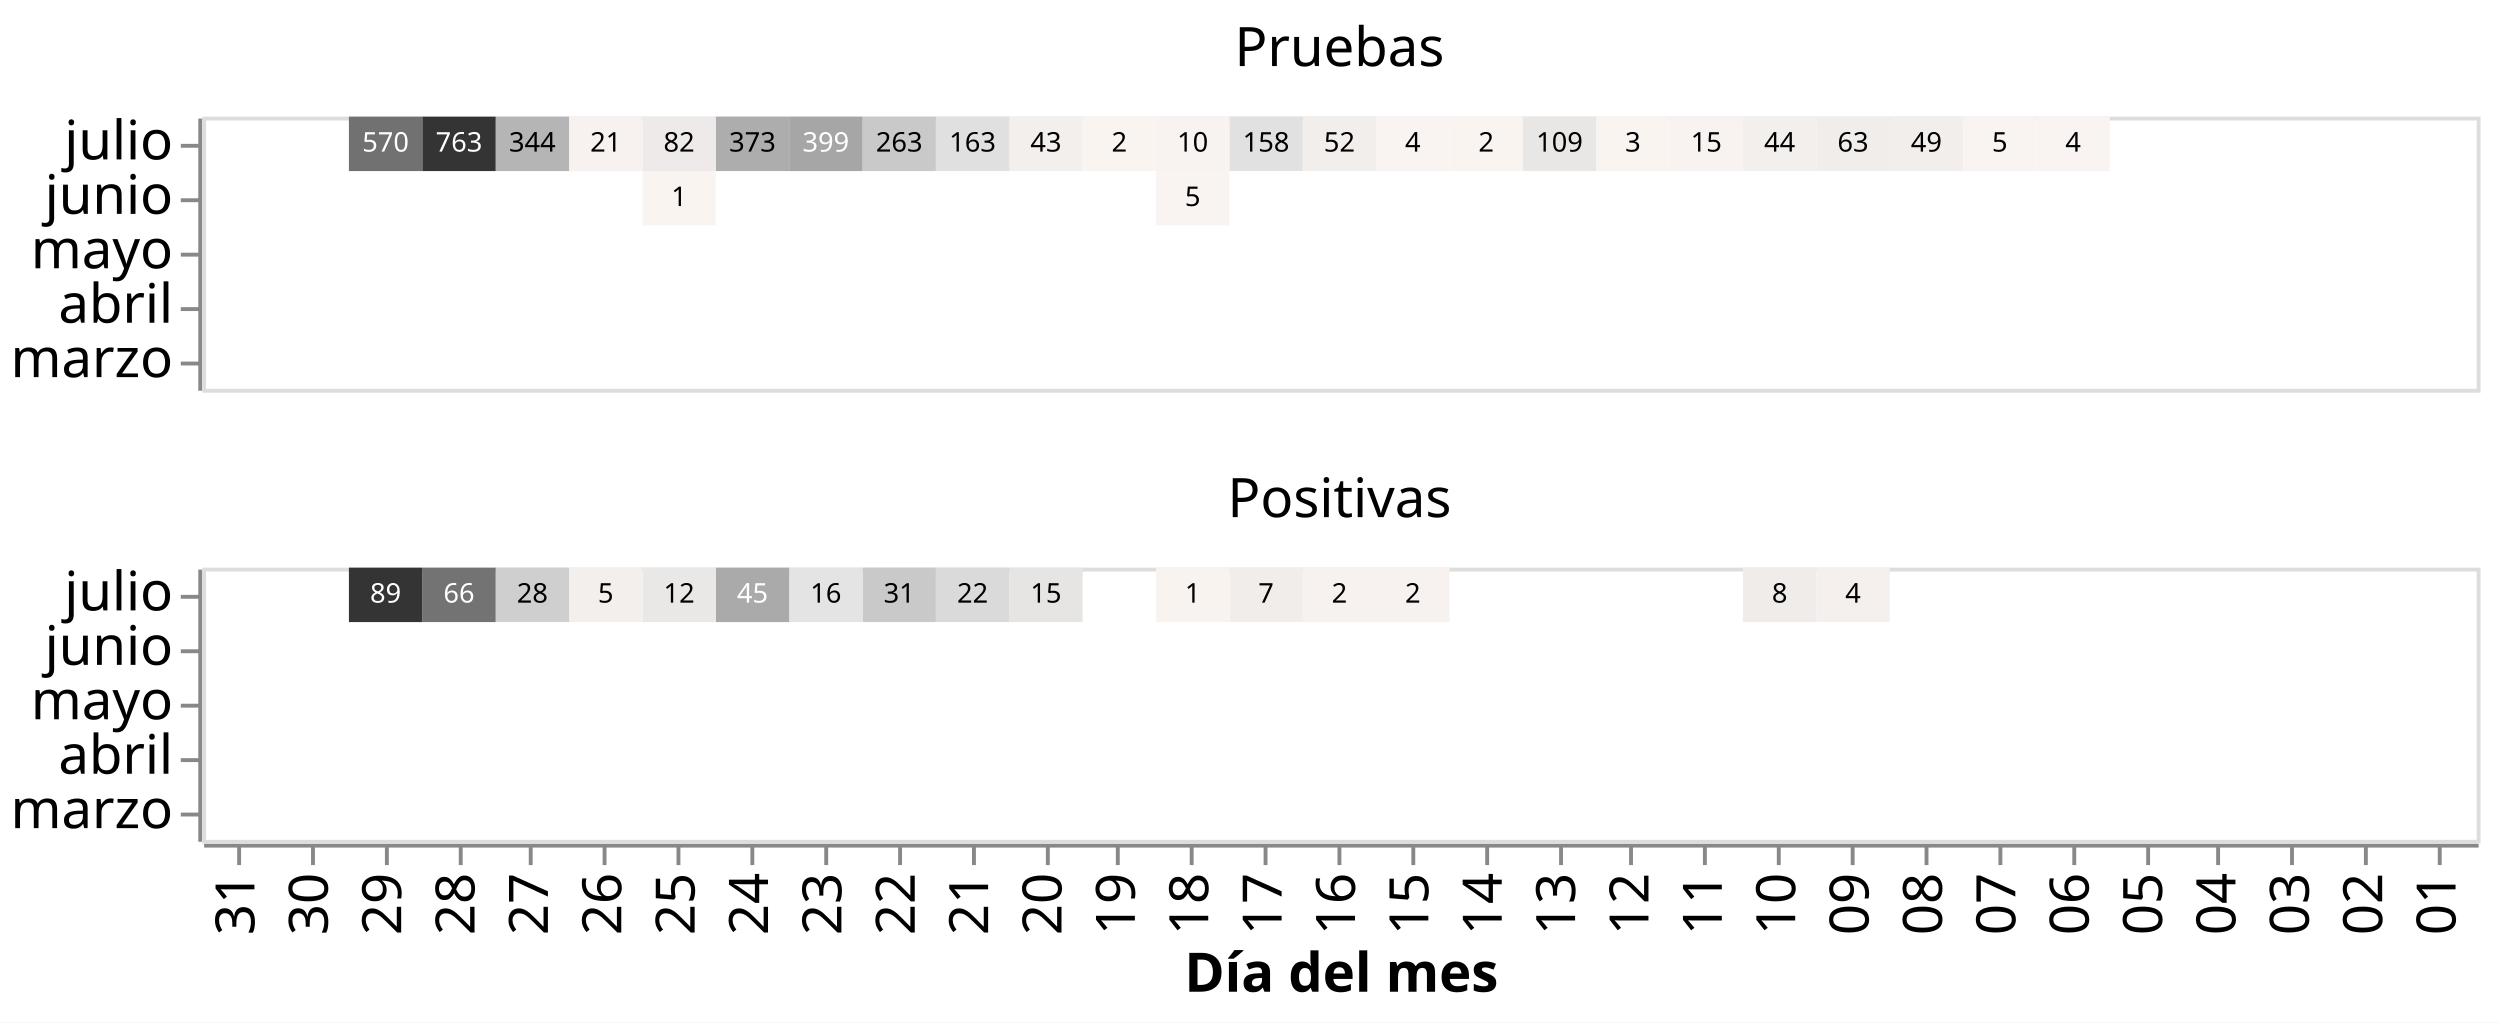
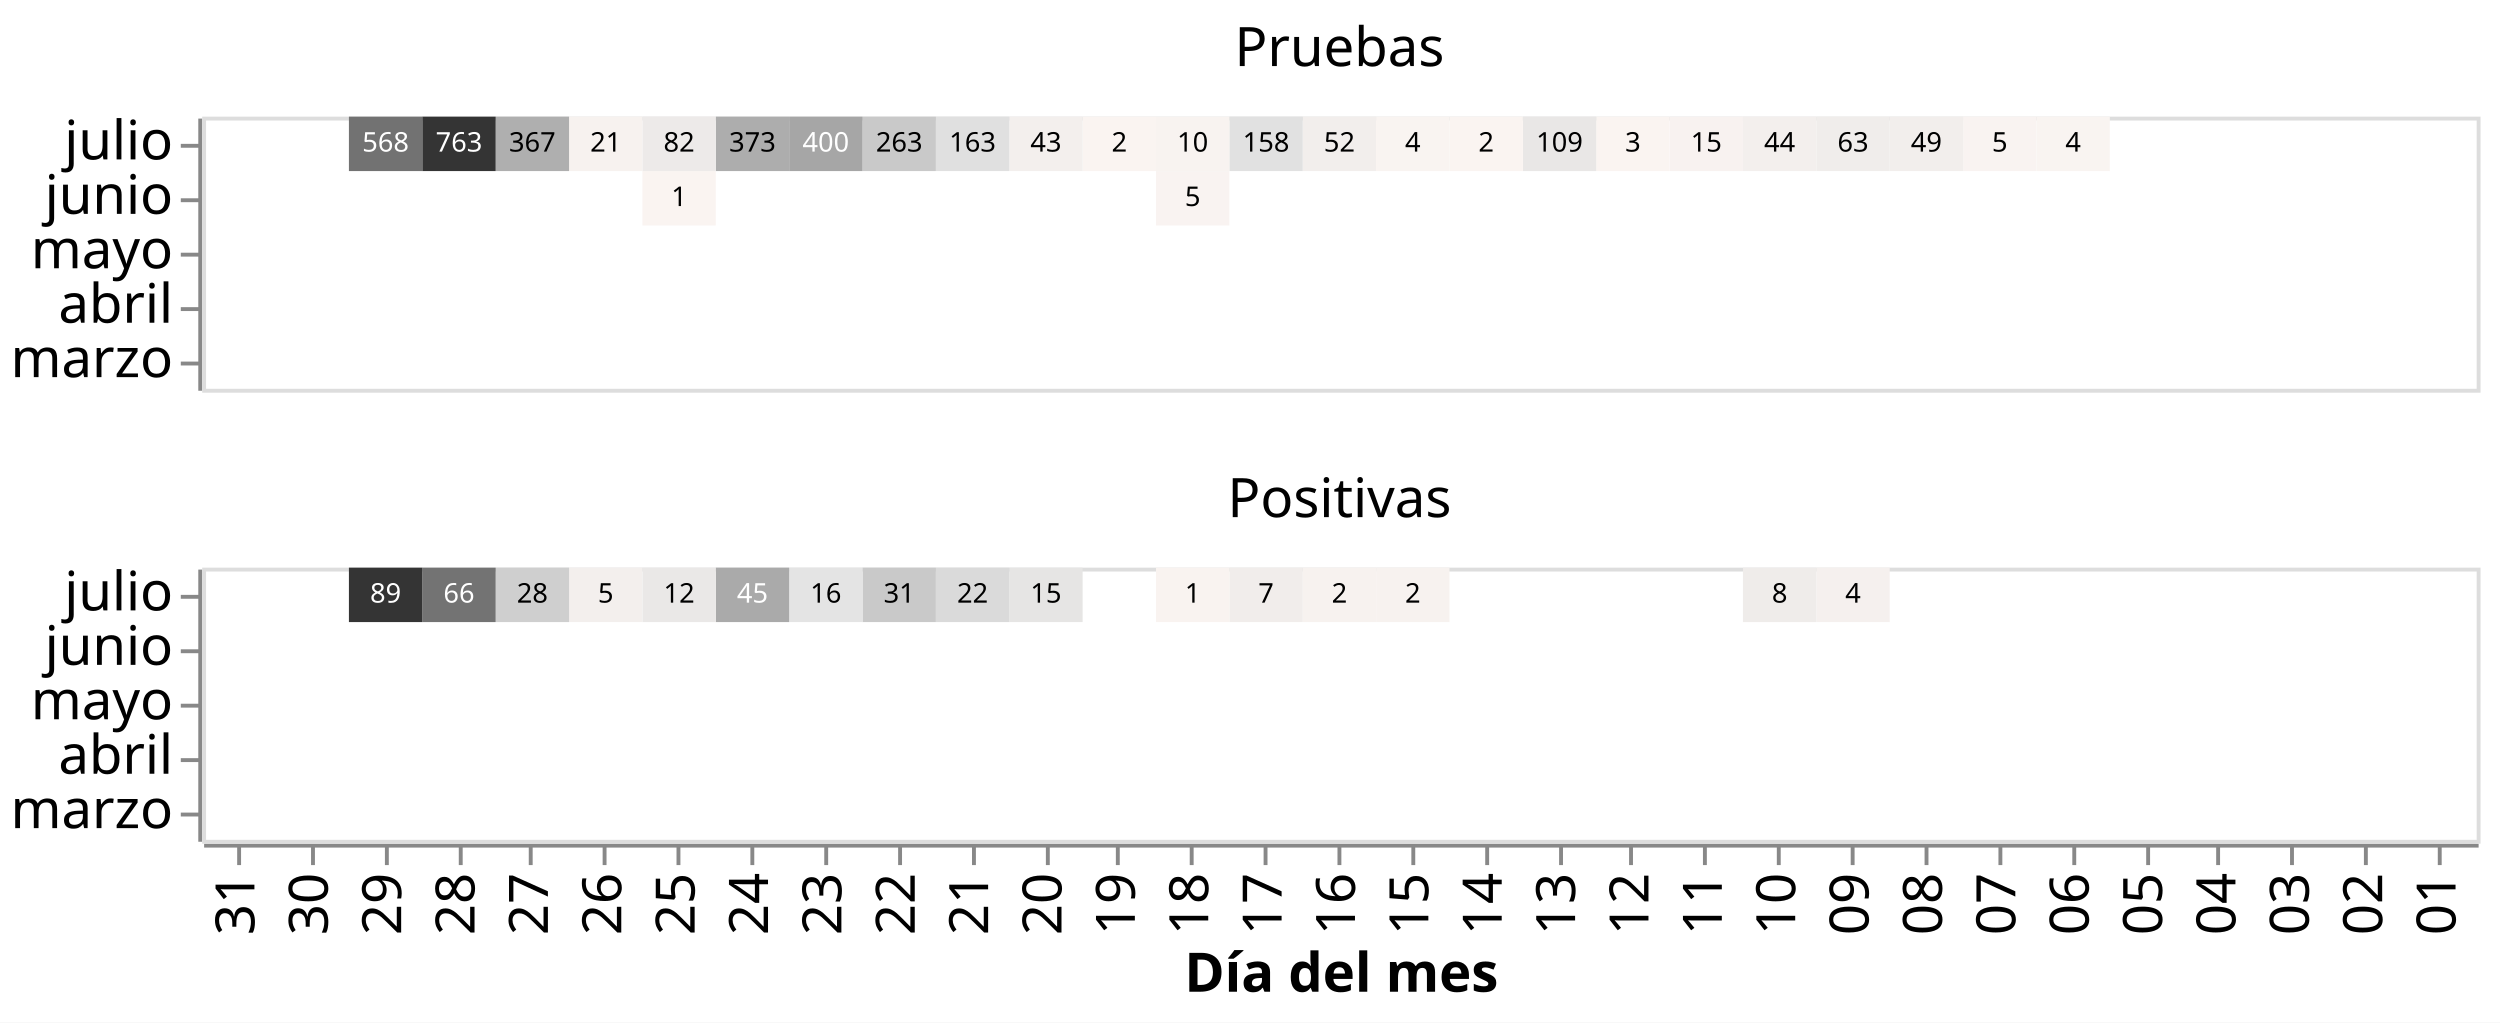
<svg xmlns="http://www.w3.org/2000/svg" class="marks" width="643" height="263" viewBox="0 0 643 263" version="1.1">
  <rect width="643" height="263" style="fill: white;" />
  <g transform="translate(52,30)">
    <g class="mark-group role-frame root">
      <g transform="translate(0,0)">
        <path class="background" d="M0,0h0v0h0Z" style="fill: none;" />
        <g>
          <g class="mark-group role-row-header row_header">
            <g transform="translate(-1,0)">
              <path class="background" d="M0,0h0v70h0Z" style="fill: none;" />
              <g>
                <g class="mark-group role-axis">
                  <g transform="translate(0.5,0.5)">
                    <path class="background" d="M0,0h0v0h0Z" style="pointer-events: none; fill: none;" />
                    <g>
                      <g class="mark-rule role-axis-tick" style="pointer-events: none;">
                        <line transform="translate(0,7)" x2="-5" y2="0" style="fill: none; stroke: #888; stroke-width: 1; opacity: 1;" />
                        <line transform="translate(0,21)" x2="-5" y2="0" style="fill: none; stroke: #888; stroke-width: 1; opacity: 1;" />
                        <line transform="translate(0,35)" x2="-5" y2="0" style="fill: none; stroke: #888; stroke-width: 1; opacity: 1;" />
                        <line transform="translate(0,49)" x2="-5" y2="0" style="fill: none; stroke: #888; stroke-width: 1; opacity: 1;" />
                        <line transform="translate(0,63)" x2="-5" y2="0" style="fill: none; stroke: #888; stroke-width: 1; opacity: 1;" />
                      </g>
                      <g class="mark-text role-axis-label" style="pointer-events: none;">
                        <text text-anchor="end" transform="translate(-7,10.5)" style="font-family: sans-serif; font-size: 14px; fill: #000; opacity: 1;">julio</text>
                        <text text-anchor="end" transform="translate(-7,24.5)" style="font-family: sans-serif; font-size: 14px; fill: #000; opacity: 1;">junio</text>
                        <text text-anchor="end" transform="translate(-7,38.5)" style="font-family: sans-serif; font-size: 14px; fill: #000; opacity: 1;">mayo</text>
                        <text text-anchor="end" transform="translate(-7,52.5)" style="font-family: sans-serif; font-size: 14px; fill: #000; opacity: 1;">abril</text>
                        <text text-anchor="end" transform="translate(-7,66.5)" style="font-family: sans-serif; font-size: 14px; fill: #000; opacity: 1;">marzo</text>
                      </g>
                      <g class="mark-rule role-axis-domain" style="pointer-events: none;">
                        <line transform="translate(0,0)" x2="0" y2="70" style="fill: none; stroke: #888; stroke-width: 1; opacity: 1;" />
                      </g>
                    </g>
                    <path class="foreground" d="" style="pointer-events: none; display: none; fill: none;" />
                  </g>
                </g>
              </g>
              <path class="foreground" d="" style="display: none; fill: none;" />
            </g>
            <g transform="translate(-1,116)">
              <path class="background" d="M0,0h0v70h0Z" style="fill: none;" />
              <g>
                <g class="mark-group role-axis">
                  <g transform="translate(0.5,0.5)">
                    <path class="background" d="M0,0h0v0h0Z" style="pointer-events: none; fill: none;" />
                    <g>
                      <g class="mark-rule role-axis-tick" style="pointer-events: none;">
                        <line transform="translate(0,7)" x2="-5" y2="0" style="fill: none; stroke: #888; stroke-width: 1; opacity: 1;" />
                        <line transform="translate(0,21)" x2="-5" y2="0" style="fill: none; stroke: #888; stroke-width: 1; opacity: 1;" />
                        <line transform="translate(0,35)" x2="-5" y2="0" style="fill: none; stroke: #888; stroke-width: 1; opacity: 1;" />
                        <line transform="translate(0,49)" x2="-5" y2="0" style="fill: none; stroke: #888; stroke-width: 1; opacity: 1;" />
                        <line transform="translate(0,63)" x2="-5" y2="0" style="fill: none; stroke: #888; stroke-width: 1; opacity: 1;" />
                      </g>
                      <g class="mark-text role-axis-label" style="pointer-events: none;">
                        <text text-anchor="end" transform="translate(-7,10.5)" style="font-family: sans-serif; font-size: 14px; fill: #000; opacity: 1;">julio</text>
                        <text text-anchor="end" transform="translate(-7,24.5)" style="font-family: sans-serif; font-size: 14px; fill: #000; opacity: 1;">junio</text>
                        <text text-anchor="end" transform="translate(-7,38.5)" style="font-family: sans-serif; font-size: 14px; fill: #000; opacity: 1;">mayo</text>
                        <text text-anchor="end" transform="translate(-7,52.5)" style="font-family: sans-serif; font-size: 14px; fill: #000; opacity: 1;">abril</text>
                        <text text-anchor="end" transform="translate(-7,66.5)" style="font-family: sans-serif; font-size: 14px; fill: #000; opacity: 1;">marzo</text>
                      </g>
                      <g class="mark-rule role-axis-domain" style="pointer-events: none;">
                        <line transform="translate(0,0)" x2="0" y2="70" style="fill: none; stroke: #888; stroke-width: 1; opacity: 1;" />
                      </g>
                    </g>
                    <path class="foreground" d="" style="pointer-events: none; display: none; fill: none;" />
                  </g>
                </g>
              </g>
              <path class="foreground" d="" style="display: none; fill: none;" />
            </g>
          </g>
          <g class="mark-group role-column-footer column_footer">
            <g transform="translate(0,187)">
              <path class="background" d="M0,0h585v0h-585Z" style="fill: none;" />
              <g>
                <g class="mark-group role-axis">
                  <g transform="translate(0.5,0.5)">
                    <path class="background" d="M0,0h0v0h0Z" style="pointer-events: none; fill: none;" />
                    <g>
                      <g class="mark-rule role-axis-tick" style="pointer-events: none;">
                        <line transform="translate(9,0)" x2="0" y2="5" style="fill: none; stroke: #888; stroke-width: 1; opacity: 1;" />
                        <line transform="translate(28,0)" x2="0" y2="5" style="fill: none; stroke: #888; stroke-width: 1; opacity: 1;" />
                        <line transform="translate(47,0)" x2="0" y2="5" style="fill: none; stroke: #888; stroke-width: 1; opacity: 1;" />
                        <line transform="translate(66,0)" x2="0" y2="5" style="fill: none; stroke: #888; stroke-width: 1; opacity: 1;" />
                        <line transform="translate(84,0)" x2="0" y2="5" style="fill: none; stroke: #888; stroke-width: 1; opacity: 1;" />
                        <line transform="translate(103,0)" x2="0" y2="5" style="fill: none; stroke: #888; stroke-width: 1; opacity: 1;" />
                        <line transform="translate(122,0)" x2="0" y2="5" style="fill: none; stroke: #888; stroke-width: 1; opacity: 1;" />
                        <line transform="translate(141,0)" x2="0" y2="5" style="fill: none; stroke: #888; stroke-width: 1; opacity: 1;" />
                        <line transform="translate(160,0)" x2="0" y2="5" style="fill: none; stroke: #888; stroke-width: 1; opacity: 1;" />
                        <line transform="translate(179,0)" x2="0" y2="5" style="fill: none; stroke: #888; stroke-width: 1; opacity: 1;" />
                        <line transform="translate(198,0)" x2="0" y2="5" style="fill: none; stroke: #888; stroke-width: 1; opacity: 1;" />
                        <line transform="translate(217,0)" x2="0" y2="5" style="fill: none; stroke: #888; stroke-width: 1; opacity: 1;" />
                        <line transform="translate(235,0)" x2="0" y2="5" style="fill: none; stroke: #888; stroke-width: 1; opacity: 1;" />
                        <line transform="translate(254,0)" x2="0" y2="5" style="fill: none; stroke: #888; stroke-width: 1; opacity: 1;" />
                        <line transform="translate(273,0)" x2="0" y2="5" style="fill: none; stroke: #888; stroke-width: 1; opacity: 1;" />
                        <line transform="translate(292,0)" x2="0" y2="5" style="fill: none; stroke: #888; stroke-width: 1; opacity: 1;" />
                        <line transform="translate(311,0)" x2="0" y2="5" style="fill: none; stroke: #888; stroke-width: 1; opacity: 1;" />
                        <line transform="translate(330,0)" x2="0" y2="5" style="fill: none; stroke: #888; stroke-width: 1; opacity: 1;" />
                        <line transform="translate(349,0)" x2="0" y2="5" style="fill: none; stroke: #888; stroke-width: 1; opacity: 1;" />
                        <line transform="translate(367,0)" x2="0" y2="5" style="fill: none; stroke: #888; stroke-width: 1; opacity: 1;" />
                        <line transform="translate(386,0)" x2="0" y2="5" style="fill: none; stroke: #888; stroke-width: 1; opacity: 1;" />
                        <line transform="translate(405,0)" x2="0" y2="5" style="fill: none; stroke: #888; stroke-width: 1; opacity: 1;" />
                        <line transform="translate(424,0)" x2="0" y2="5" style="fill: none; stroke: #888; stroke-width: 1; opacity: 1;" />
                        <line transform="translate(443,0)" x2="0" y2="5" style="fill: none; stroke: #888; stroke-width: 1; opacity: 1;" />
                        <line transform="translate(462,0)" x2="0" y2="5" style="fill: none; stroke: #888; stroke-width: 1; opacity: 1;" />
                        <line transform="translate(481,0)" x2="0" y2="5" style="fill: none; stroke: #888; stroke-width: 1; opacity: 1;" />
                        <line transform="translate(500,0)" x2="0" y2="5" style="fill: none; stroke: #888; stroke-width: 1; opacity: 1;" />
                        <line transform="translate(518,0)" x2="0" y2="5" style="fill: none; stroke: #888; stroke-width: 1; opacity: 1;" />
                        <line transform="translate(537,0)" x2="0" y2="5" style="fill: none; stroke: #888; stroke-width: 1; opacity: 1;" />
                        <line transform="translate(556,0)" x2="0" y2="5" style="fill: none; stroke: #888; stroke-width: 1; opacity: 1;" />
                        <line transform="translate(575,0)" x2="0" y2="5" style="fill: none; stroke: #888; stroke-width: 1; opacity: 1;" />
                      </g>
                      <g class="mark-text role-axis-label" style="pointer-events: none;">
                        <text text-anchor="end" transform="translate(8.935484,7) rotate(270) translate(0,4)" style="font-family: sans-serif; font-size: 14px; fill: #000; opacity: 1;">31</text>
                        <text text-anchor="end" transform="translate(27.80645,7) rotate(270) translate(0,4)" style="font-family: sans-serif; font-size: 14px; fill: #000; opacity: 1;">30</text>
                        <text text-anchor="end" transform="translate(46.67742,7) rotate(270) translate(0,4)" style="font-family: sans-serif; font-size: 14px; fill: #000; opacity: 1;">29</text>
                        <text text-anchor="end" transform="translate(65.54839,7) rotate(270) translate(0,4)" style="font-family: sans-serif; font-size: 14px; fill: #000; opacity: 1;">28</text>
                        <text text-anchor="end" transform="translate(84.41935,7) rotate(270) translate(0,4)" style="font-family: sans-serif; font-size: 14px; fill: #000; opacity: 1;">27</text>
                        <text text-anchor="end" transform="translate(103.2903,7) rotate(270) translate(0,4)" style="font-family: sans-serif; font-size: 14px; fill: #000; opacity: 1;">26</text>
                        <text text-anchor="end" transform="translate(122.1613,7) rotate(270) translate(0,4)" style="font-family: sans-serif; font-size: 14px; fill: #000; opacity: 1;">25</text>
                        <text text-anchor="end" transform="translate(141.0323,7) rotate(270) translate(0,4)" style="font-family: sans-serif; font-size: 14px; fill: #000; opacity: 1;">24</text>
                        <text text-anchor="end" transform="translate(159.9032,7) rotate(270) translate(0,4)" style="font-family: sans-serif; font-size: 14px; fill: #000; opacity: 1;">23</text>
                        <text text-anchor="end" transform="translate(178.7742,7) rotate(270) translate(0,4)" style="font-family: sans-serif; font-size: 14px; fill: #000; opacity: 1;">22</text>
                        <text text-anchor="end" transform="translate(197.6452,7) rotate(270) translate(0,4)" style="font-family: sans-serif; font-size: 14px; fill: #000; opacity: 1;">21</text>
                        <text text-anchor="end" transform="translate(216.5161,7) rotate(270) translate(0,4)" style="font-family: sans-serif; font-size: 14px; fill: #000; opacity: 1;">20</text>
                        <text text-anchor="end" transform="translate(235.3871,7) rotate(270) translate(0,4)" style="font-family: sans-serif; font-size: 14px; fill: #000; opacity: 1;">19</text>
                        <text text-anchor="end" transform="translate(254.2581,7) rotate(270) translate(0,4)" style="font-family: sans-serif; font-size: 14px; fill: #000; opacity: 1;">18</text>
                        <text text-anchor="end" transform="translate(273.129,7) rotate(270) translate(0,4)" style="font-family: sans-serif; font-size: 14px; fill: #000; opacity: 1;">17</text>
                        <text text-anchor="end" transform="translate(292,7) rotate(270) translate(0,4)" style="font-family: sans-serif; font-size: 14px; fill: #000; opacity: 1;">16</text>
                        <text text-anchor="end" transform="translate(310.871,7) rotate(270) translate(0,4)" style="font-family: sans-serif; font-size: 14px; fill: #000; opacity: 1;">15</text>
                        <text text-anchor="end" transform="translate(329.7419,7) rotate(270) translate(0,4)" style="font-family: sans-serif; font-size: 14px; fill: #000; opacity: 1;">14</text>
                        <text text-anchor="end" transform="translate(348.6129,7) rotate(270) translate(0,4)" style="font-family: sans-serif; font-size: 14px; fill: #000; opacity: 1;">13</text>
                        <text text-anchor="end" transform="translate(367.4839,7) rotate(270) translate(0,4)" style="font-family: sans-serif; font-size: 14px; fill: #000; opacity: 1;">12</text>
                        <text text-anchor="end" transform="translate(386.3548,7) rotate(270) translate(0,4)" style="font-family: sans-serif; font-size: 14px; fill: #000; opacity: 1;">11</text>
                        <text text-anchor="end" transform="translate(405.2258,7) rotate(270) translate(0,4)" style="font-family: sans-serif; font-size: 14px; fill: #000; opacity: 1;">10</text>
                        <text text-anchor="end" transform="translate(424.0968,7) rotate(270) translate(0,4)" style="font-family: sans-serif; font-size: 14px; fill: #000; opacity: 1;">09</text>
                        <text text-anchor="end" transform="translate(442.9677,7) rotate(270) translate(0,4)" style="font-family: sans-serif; font-size: 14px; fill: #000; opacity: 1;">08</text>
                        <text text-anchor="end" transform="translate(461.8387,7) rotate(270) translate(0,4)" style="font-family: sans-serif; font-size: 14px; fill: #000; opacity: 1;">07</text>
                        <text text-anchor="end" transform="translate(480.7097,7) rotate(270) translate(0,4)" style="font-family: sans-serif; font-size: 14px; fill: #000; opacity: 1;">06</text>
                        <text text-anchor="end" transform="translate(499.5806,7) rotate(270) translate(0,4)" style="font-family: sans-serif; font-size: 14px; fill: #000; opacity: 1;">05</text>
                        <text text-anchor="end" transform="translate(518.4516,7) rotate(270) translate(0,4)" style="font-family: sans-serif; font-size: 14px; fill: #000; opacity: 1;">04</text>
                        <text text-anchor="end" transform="translate(537.3226,7) rotate(270) translate(0,4)" style="font-family: sans-serif; font-size: 14px; fill: #000; opacity: 1;">03</text>
                        <text text-anchor="end" transform="translate(556.1935,7) rotate(270) translate(0,4)" style="font-family: sans-serif; font-size: 14px; fill: #000; opacity: 1;">02</text>
                        <text text-anchor="end" transform="translate(575.0645,7) rotate(270) translate(0,4)" style="font-family: sans-serif; font-size: 14px; fill: #000; opacity: 1;">01</text>
                      </g>
                      <g class="mark-rule role-axis-domain" style="pointer-events: none;">
                        <line transform="translate(0,0)" x2="585" y2="0" style="fill: none; stroke: #888; stroke-width: 1; opacity: 1;" />
                      </g>
                      <g class="mark-text role-axis-title" style="pointer-events: none;">
                        <text text-anchor="middle" transform="translate(292.5,37.57227)" style="font-family: sans-serif; font-size: 14px; font-weight: bold; fill: #000; opacity: 1;">Día del mes</text>
                      </g>
                    </g>
                    <path class="foreground" d="" style="pointer-events: none; display: none; fill: none;" />
                  </g>
                </g>
              </g>
              <path class="foreground" d="" style="display: none; fill: none;" />
            </g>
          </g>
          <g class="mark-group role-scope cell">
            <g transform="translate(0,0)">
              <path class="background" d="M0.5,0.5h585v70h-585Z" style="fill: none; stroke: #ddd;" />
              <g>
                <g class="mark-rect role-mark child_layer_0_marks">
                  <path d="M245.323,14h18.871v14h-18.871Z" style="fill: rgb(249, 243, 241);" />
                  <path d="M113.226,14h18.871v14h-18.871Z" style="fill: rgb(250, 244, 241);" />
                  <path d="M471.774,0h18.871v14h-18.871Z" style="fill: rgb(249, 244, 241);" />
                  <path d="M452.903,0h18.871v14h-18.871Z" style="fill: rgb(249, 243, 241);" />
                  <path d="M434.032,0h18.871v14h-18.871Z" style="fill: rgb(242, 238, 236);" />
                  <path d="M415.161,0h18.871v14h-18.871Z" style="fill: rgb(240, 237, 235);" />
                  <path d="M396.29,0h18.871v14h-18.871Z" style="fill: rgb(243, 239, 237);" />
                  <path d="M377.419,0h18.871v14h-18.871Z" style="fill: rgb(248, 242, 240);" />
                  <path d="M358.548,0h18.871v14h-18.871Z" style="fill: rgb(250, 244, 241);" />
                  <path d="M339.677,0h18.871v14h-18.871Z" style="fill: rgb(233, 231, 230);" />
                  <path d="M320.806,0h18.871v14h-18.871Z" style="fill: rgb(250, 244, 241);" />
                  <path d="M301.935,0h18.871v14h-18.871Z" style="fill: rgb(249, 244, 241);" />
                  <path d="M283.065,0h18.871v14h-18.871Z" style="fill: rgb(242, 238, 236);" />
                  <path d="M264.194,0h18.871v14h-18.871Z" style="fill: rgb(225, 225, 225);" />
                  <path d="M245.323,0h18.871v14h-18.871Z" style="fill: rgb(248, 243, 240);" />
                  <path d="M226.452,0h18.871v14h-18.871Z" style="fill: rgb(250, 244, 241);" />
                  <path d="M207.581,0h18.871v14h-18.871Z" style="fill: rgb(243, 239, 237);" />
                  <path d="M188.71,0h18.871v14h-18.871Z" style="fill: rgb(224, 224, 224);" />
                  <path d="M169.839,0h18.871v14h-18.871Z" style="fill: rgb(201, 201, 201);" />
                  <path d="M150.968,0h18.871v14h-18.871Z" style="fill: rgb(166, 166, 166);" />
                  <path d="M132.097,0h18.871v14h-18.871Z" style="fill: rgb(173, 173, 173);" />
                  <path d="M113.226,0h18.871v14h-18.871Z" style="fill: rgb(237, 234, 233);" />
                  <path d="M94.355,0h18.871v14h-18.871Z" style="fill: rgb(247, 242, 239);" />
-                   <path d="M75.484,0h18.871v14h-18.871Z" style="fill: rgb(181, 181, 181);" />
+                   <path d="M75.484,0h18.871v14h-18.871Z" style="fill: rgb(175, 175, 175);" />
                  <path d="M56.613,0h18.871v14h-18.871Z" style="fill: rgb(52, 52, 52);" />
-                   <path d="M37.742,0h18.871v14h-18.871Z" style="fill: rgb(113, 113, 113);" />
+                   <path d="M37.742,0h18.871v14h-18.871Z" style="fill: rgb(114, 114, 114);" />
                </g>
                <g class="mark-text role-mark child_layer_1_marks">
                  <text text-anchor="middle" transform="translate(254.7581,23)" style="font-family: sans-serif; font-size: 7px; fill: black;">5</text>
                  <text text-anchor="middle" transform="translate(122.6613,23)" style="font-family: sans-serif; font-size: 7px; fill: black;">1</text>
                  <text text-anchor="middle" transform="translate(481.2097,9)" style="font-family: sans-serif; font-size: 7px; fill: black;">4</text>
                  <text text-anchor="middle" transform="translate(462.3387,9)" style="font-family: sans-serif; font-size: 7px; fill: black;">5</text>
                  <text text-anchor="middle" transform="translate(443.4677,9)" style="font-family: sans-serif; font-size: 7px; fill: black;">49</text>
                  <text text-anchor="middle" transform="translate(424.5968,9)" style="font-family: sans-serif; font-size: 7px; fill: black;">63</text>
                  <text text-anchor="middle" transform="translate(405.7258,9)" style="font-family: sans-serif; font-size: 7px; fill: black;">44</text>
                  <text text-anchor="middle" transform="translate(386.8548,9)" style="font-family: sans-serif; font-size: 7px; fill: black;">15</text>
                  <text text-anchor="middle" transform="translate(367.9839,9)" style="font-family: sans-serif; font-size: 7px; fill: black;">3</text>
                  <text text-anchor="middle" transform="translate(349.1129,9)" style="font-family: sans-serif; font-size: 7px; fill: black;">109</text>
                  <text text-anchor="middle" transform="translate(330.2419,9)" style="font-family: sans-serif; font-size: 7px; fill: black;">2</text>
                  <text text-anchor="middle" transform="translate(311.371,9)" style="font-family: sans-serif; font-size: 7px; fill: black;">4</text>
                  <text text-anchor="middle" transform="translate(292.5,9)" style="font-family: sans-serif; font-size: 7px; fill: black;">52</text>
                  <text text-anchor="middle" transform="translate(273.629,9)" style="font-family: sans-serif; font-size: 7px; fill: black;">158</text>
                  <text text-anchor="middle" transform="translate(254.7581,9)" style="font-family: sans-serif; font-size: 7px; fill: black;">10</text>
                  <text text-anchor="middle" transform="translate(235.8871,9)" style="font-family: sans-serif; font-size: 7px; fill: black;">2</text>
                  <text text-anchor="middle" transform="translate(217.0161,9)" style="font-family: sans-serif; font-size: 7px; fill: black;">43</text>
                  <text text-anchor="middle" transform="translate(198.1452,9)" style="font-family: sans-serif; font-size: 7px; fill: black;">163</text>
                  <text text-anchor="middle" transform="translate(179.2742,9)" style="font-family: sans-serif; font-size: 7px; fill: black;">263</text>
-                   <text text-anchor="middle" transform="translate(160.4032,9)" style="font-family: sans-serif; font-size: 7px; fill: white;">399</text>
+                   <text text-anchor="middle" transform="translate(160.4032,9)" style="font-family: sans-serif; font-size: 7px; fill: white;">400</text>
                  <text text-anchor="middle" transform="translate(141.5323,9)" style="font-family: sans-serif; font-size: 7px; fill: black;">373</text>
                  <text text-anchor="middle" transform="translate(122.6613,9)" style="font-family: sans-serif; font-size: 7px; fill: black;">82</text>
                  <text text-anchor="middle" transform="translate(103.7903,9)" style="font-family: sans-serif; font-size: 7px; fill: black;">21</text>
-                   <text text-anchor="middle" transform="translate(84.91935,9)" style="font-family: sans-serif; font-size: 7px; fill: black;">344</text>
+                   <text text-anchor="middle" transform="translate(84.91935,9)" style="font-family: sans-serif; font-size: 7px; fill: black;">367</text>
                  <text text-anchor="middle" transform="translate(66.04839,9)" style="font-family: sans-serif; font-size: 7px; fill: white;">763</text>
-                   <text text-anchor="middle" transform="translate(47.17742,9)" style="font-family: sans-serif; font-size: 7px; fill: white;">570</text>
+                   <text text-anchor="middle" transform="translate(47.17742,9)" style="font-family: sans-serif; font-size: 7px; fill: white;">568</text>
                </g>
                <g class="mark-group role-title">
                  <g transform="translate(292.5,-24)">
                    <path class="background" d="M0,0h0v0h0Z" style="pointer-events: none; fill: none;" />
                    <g>
                      <g class="mark-text role-title-text" style="pointer-events: none;">
                        <text text-anchor="middle" transform="translate(0,11)" style="font-family: sans-serif; font-size: 14px; fill: #000; opacity: 1;">Pruebas</text>
                      </g>
                    </g>
                    <path class="foreground" d="" style="pointer-events: none; display: none; fill: none;" />
                  </g>
                </g>
              </g>
              <path class="foreground" d="" style="display: none; fill: none;" />
            </g>
            <g transform="translate(0,116)">
              <path class="background" d="M0.5,0.5h585v70h-585Z" style="fill: none; stroke: #ddd;" />
              <g>
                <g class="mark-rect role-mark child_layer_0_marks">
                  <path d="M415.161,0h18.871v14h-18.871Z" style="fill: rgb(245, 240, 238);" />
                  <path d="M396.29,0h18.871v14h-18.871Z" style="fill: rgb(239, 236, 234);" />
                  <path d="M301.935,0h18.871v14h-18.871Z" style="fill: rgb(247, 242, 239);" />
                  <path d="M283.065,0h18.871v14h-18.871Z" style="fill: rgb(247, 242, 239);" />
                  <path d="M264.194,0h18.871v14h-18.871Z" style="fill: rgb(241, 237, 235);" />
                  <path d="M245.323,0h18.871v14h-18.871Z" style="fill: rgb(249, 243, 240);" />
                  <path d="M207.581,0h18.871v14h-18.871Z" style="fill: rgb(230, 229, 228);" />
                  <path d="M188.71,0h18.871v14h-18.871Z" style="fill: rgb(218, 218, 218);" />
                  <path d="M169.839,0h18.871v14h-18.871Z" style="fill: rgb(201, 201, 201);" />
                  <path d="M150.968,0h18.871v14h-18.871Z" style="fill: rgb(228, 228, 228);" />
                  <path d="M132.097,0h18.871v14h-18.871Z" style="fill: rgb(170, 170, 170);" />
                  <path d="M113.226,0h18.871v14h-18.871Z" style="fill: rgb(234, 232, 231);" />
                  <path d="M94.355,0h18.871v14h-18.871Z" style="fill: rgb(243, 239, 237);" />
                  <path d="M75.484,0h18.871v14h-18.871Z" style="fill: rgb(207, 207, 207);" />
                  <path d="M56.613,0h18.871v14h-18.871Z" style="fill: rgb(115, 115, 115);" />
                  <path d="M37.742,0h18.871v14h-18.871Z" style="fill: rgb(52, 52, 52);" />
                </g>
                <g class="mark-text role-mark child_layer_1_marks">
                  <text text-anchor="middle" transform="translate(424.5968,9)" style="font-family: sans-serif; font-size: 7px; fill: black;">4</text>
                  <text text-anchor="middle" transform="translate(405.7258,9)" style="font-family: sans-serif; font-size: 7px; fill: black;">8</text>
                  <text text-anchor="middle" transform="translate(311.371,9)" style="font-family: sans-serif; font-size: 7px; fill: black;">2</text>
                  <text text-anchor="middle" transform="translate(292.5,9)" style="font-family: sans-serif; font-size: 7px; fill: black;">2</text>
                  <text text-anchor="middle" transform="translate(273.629,9)" style="font-family: sans-serif; font-size: 7px; fill: black;">7</text>
                  <text text-anchor="middle" transform="translate(254.7581,9)" style="font-family: sans-serif; font-size: 7px; fill: black;">1</text>
                  <text text-anchor="middle" transform="translate(217.0161,9)" style="font-family: sans-serif; font-size: 7px; fill: black;">15</text>
                  <text text-anchor="middle" transform="translate(198.1452,9)" style="font-family: sans-serif; font-size: 7px; fill: black;">22</text>
                  <text text-anchor="middle" transform="translate(179.2742,9)" style="font-family: sans-serif; font-size: 7px; fill: black;">31</text>
                  <text text-anchor="middle" transform="translate(160.4032,9)" style="font-family: sans-serif; font-size: 7px; fill: black;">16</text>
                  <text text-anchor="middle" transform="translate(141.5323,9)" style="font-family: sans-serif; font-size: 7px; fill: white;">45</text>
                  <text text-anchor="middle" transform="translate(122.6613,9)" style="font-family: sans-serif; font-size: 7px; fill: black;">12</text>
                  <text text-anchor="middle" transform="translate(103.7903,9)" style="font-family: sans-serif; font-size: 7px; fill: black;">5</text>
                  <text text-anchor="middle" transform="translate(84.91935,9)" style="font-family: sans-serif; font-size: 7px; fill: black;">28</text>
                  <text text-anchor="middle" transform="translate(66.04839,9)" style="font-family: sans-serif; font-size: 7px; fill: white;">66</text>
                  <text text-anchor="middle" transform="translate(47.17742,9)" style="font-family: sans-serif; font-size: 7px; fill: white;">89</text>
                </g>
                <g class="mark-group role-title">
                  <g transform="translate(292.5,-24)">
                    <path class="background" d="M0,0h0v0h0Z" style="pointer-events: none; fill: none;" />
                    <g>
                      <g class="mark-text role-title-text" style="pointer-events: none;">
                        <text text-anchor="middle" transform="translate(0,11)" style="font-family: sans-serif; font-size: 14px; fill: #000; opacity: 1;">Positivas</text>
                      </g>
                    </g>
                    <path class="foreground" d="" style="pointer-events: none; display: none; fill: none;" />
                  </g>
                </g>
              </g>
              <path class="foreground" d="" style="display: none; fill: none;" />
            </g>
          </g>
        </g>
        <path class="foreground" d="" style="display: none; fill: none;" />
      </g>
    </g>
  </g>
</svg>
